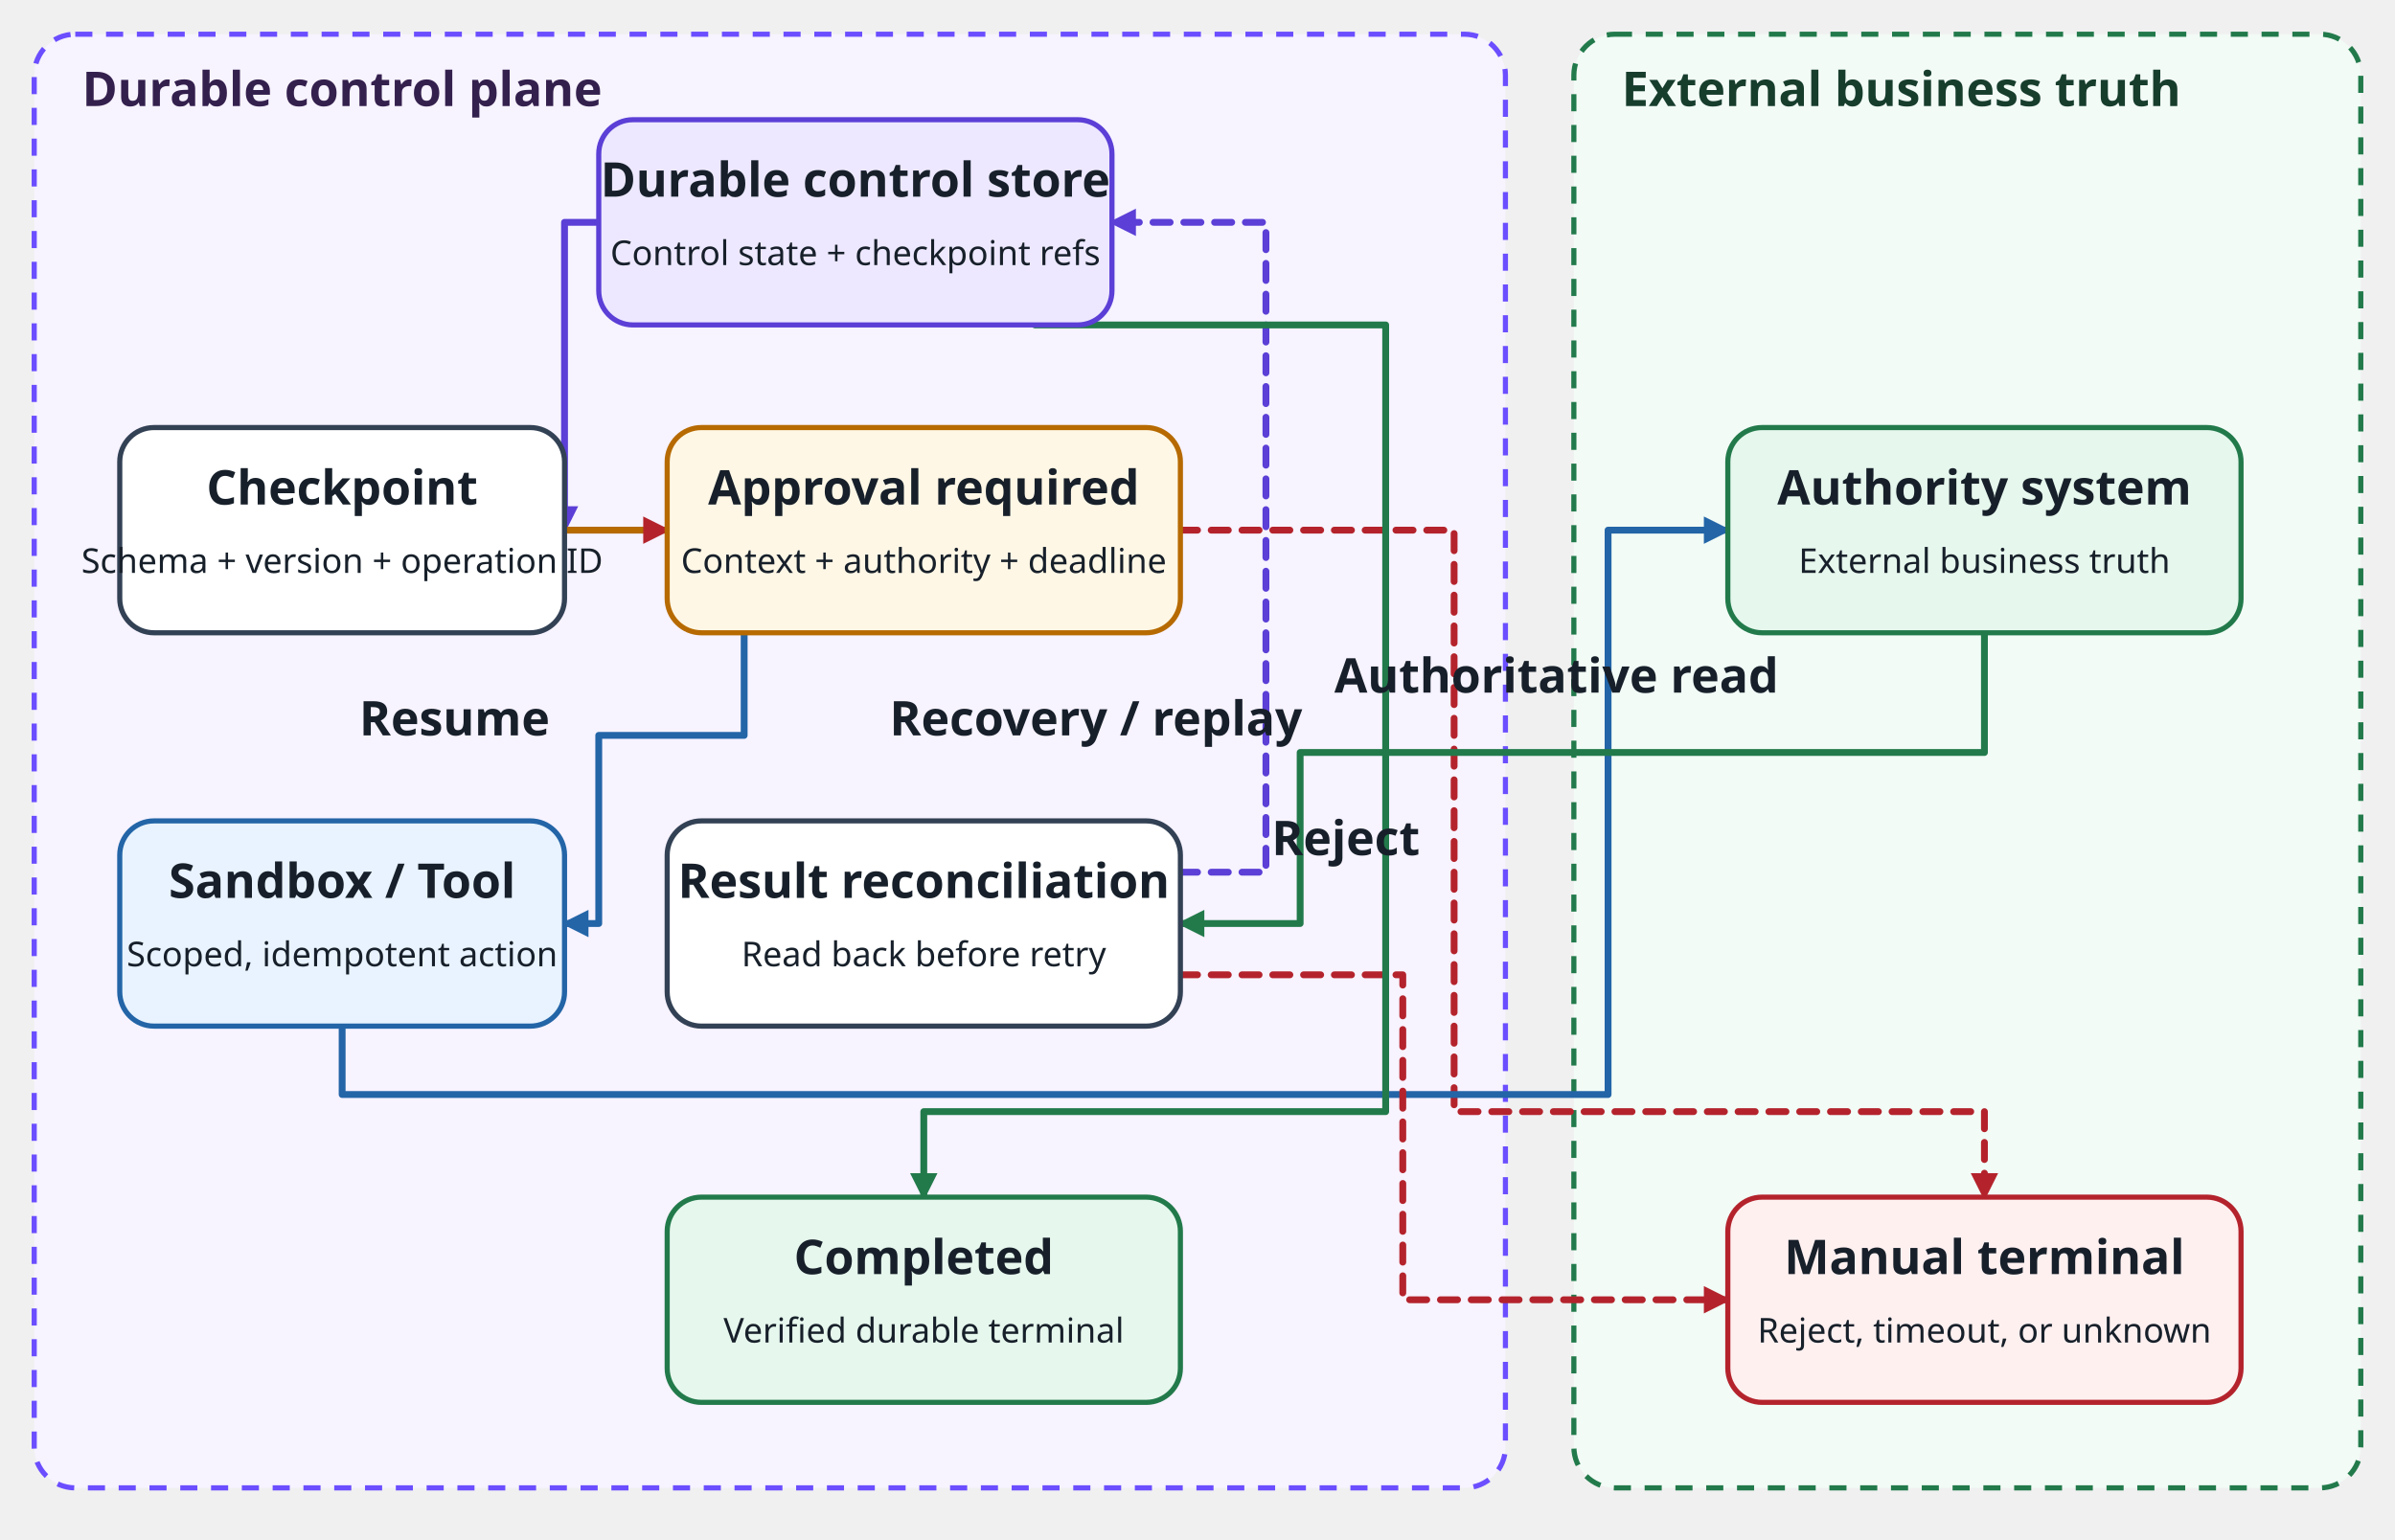
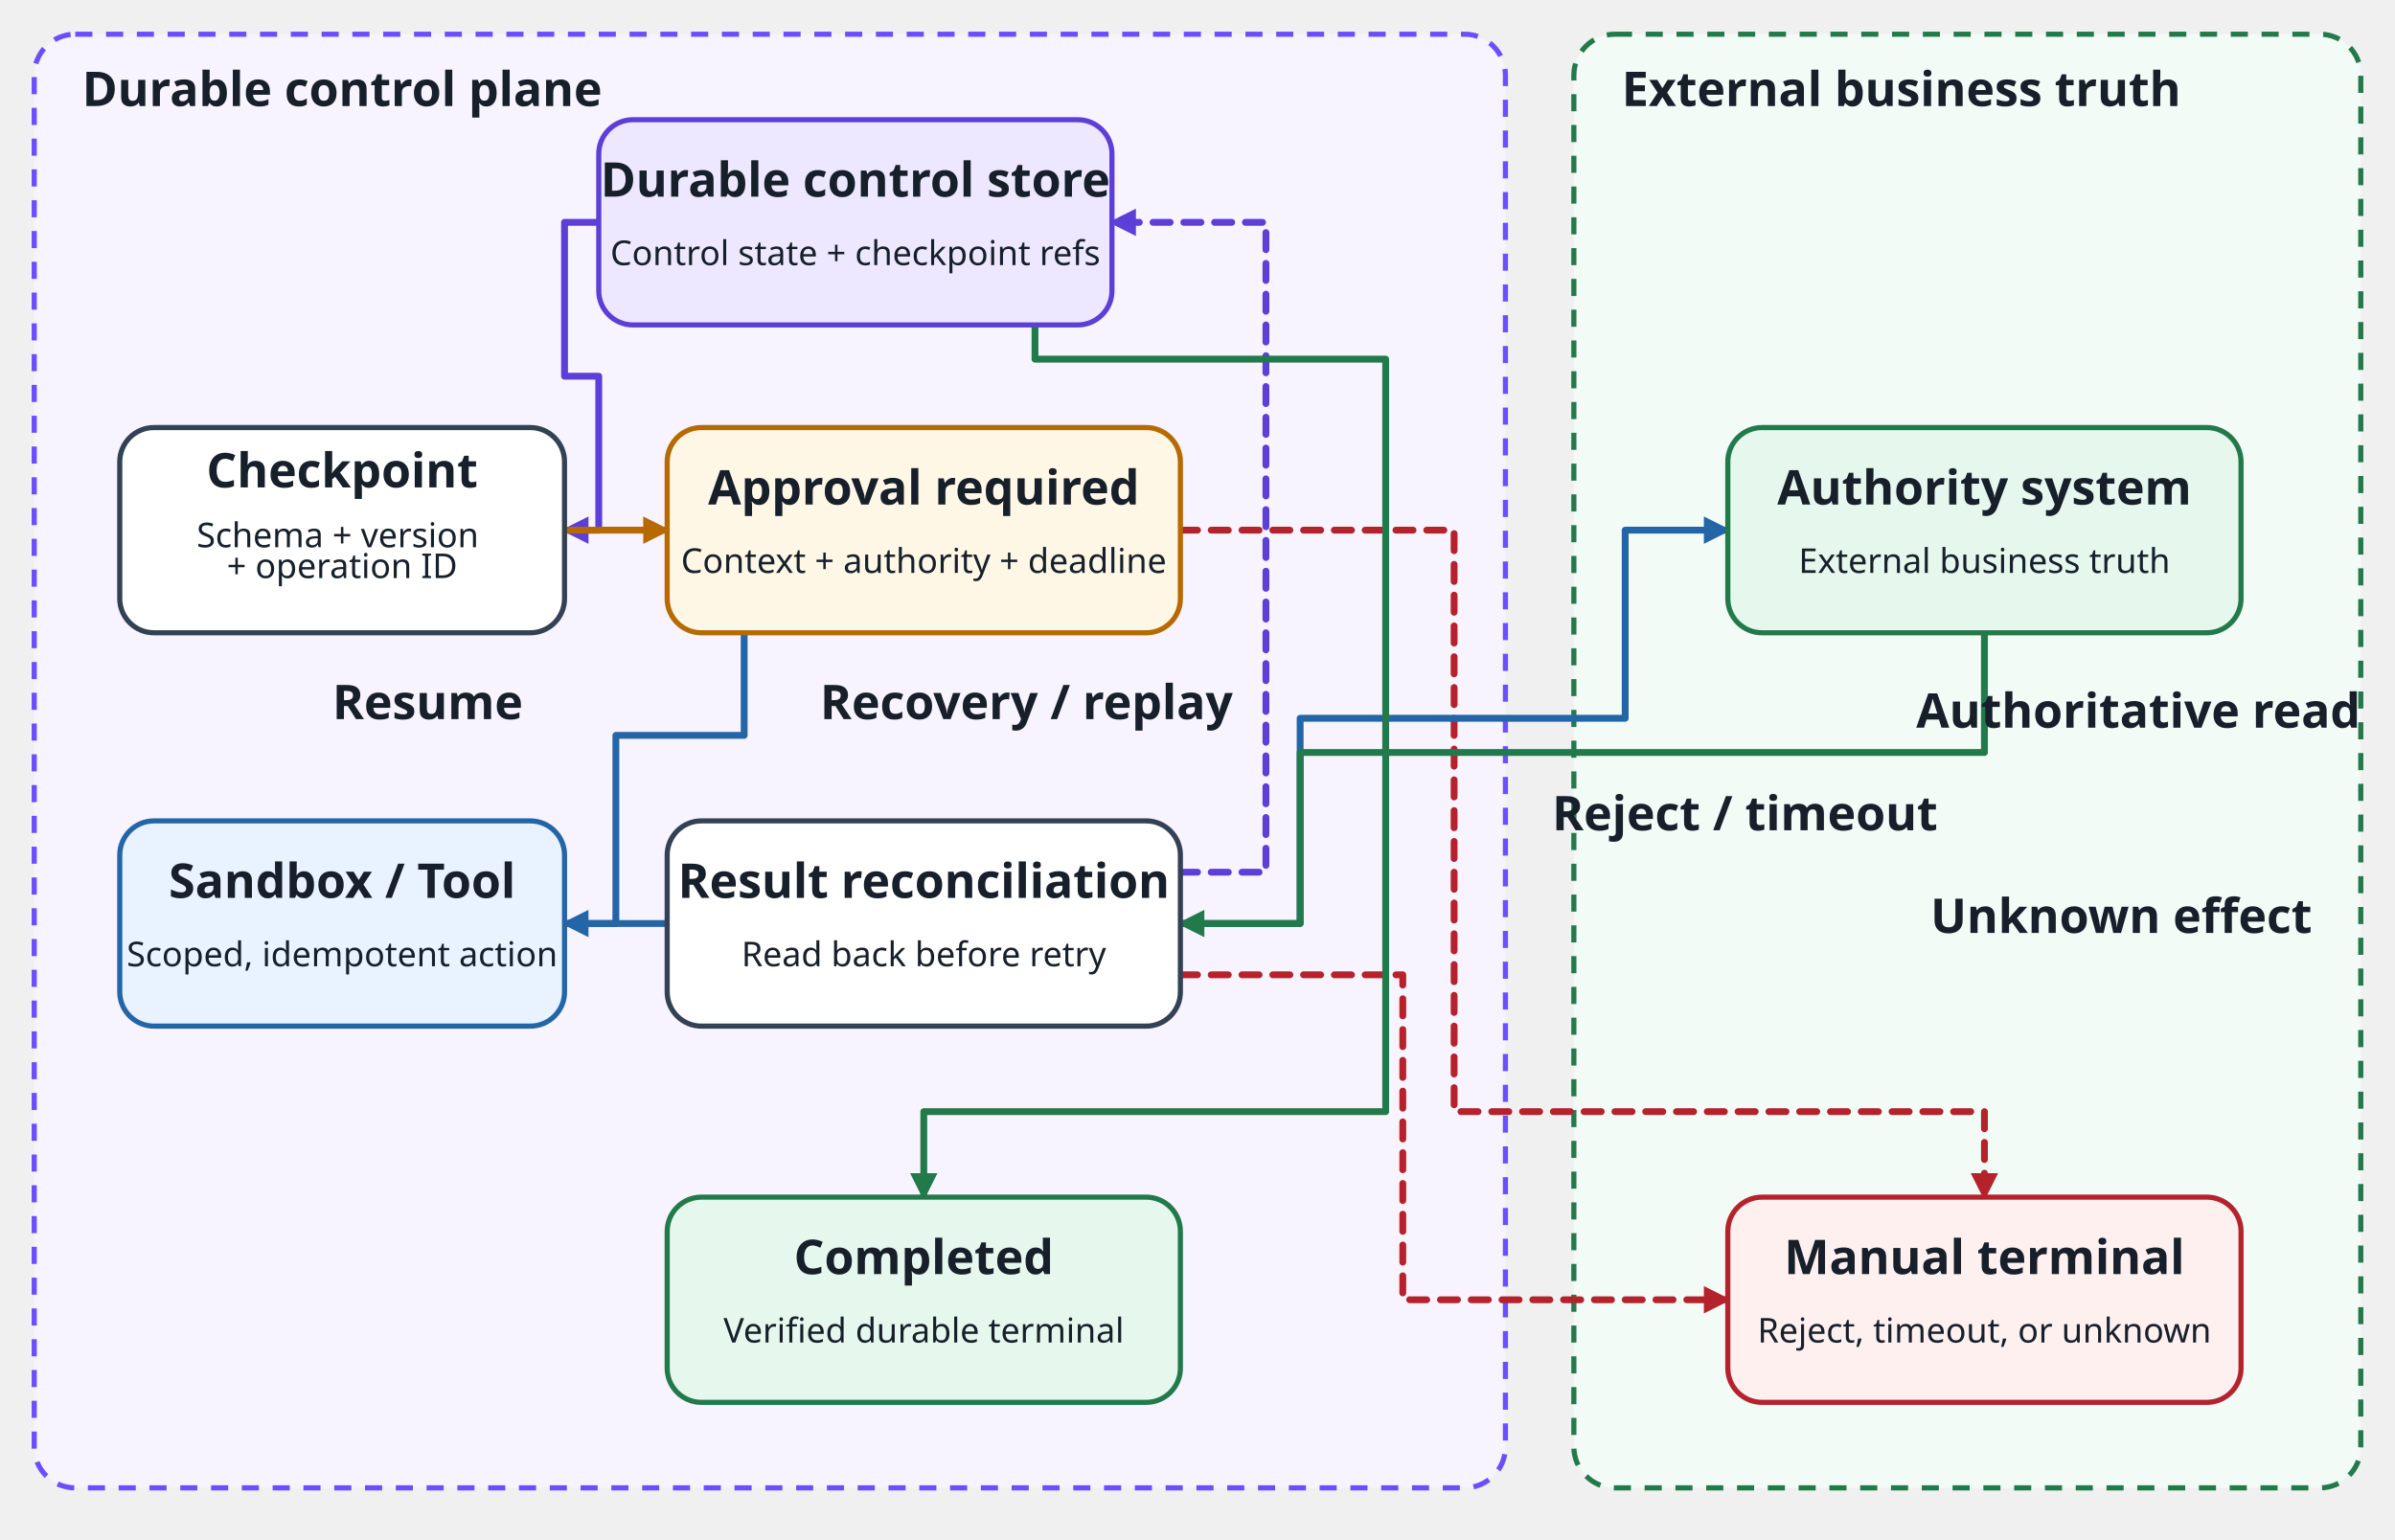
- <svg xmlns="http://www.w3.org/2000/svg" viewBox="0 0 1400 900" role="img" aria-labelledby="agt-p-08-title agt-p-08-desc" data-drawio-sha256="a60bee7f4db4e981017dd4a631eed4f3dac273f1bd395b087964f507ac616e27" data-raw-export-sha256="b5a4f8f3b7f00d39e4dc4adc924f1051dc23ac9b800842de24d4f69bb4a124fd">
+ <svg xmlns="http://www.w3.org/2000/svg" viewBox="0 0 1400 900" role="img" aria-labelledby="agt-p-08-title agt-p-08-desc" data-drawio-sha256="8ac8ae287564df9550489fc7c71401ce4cb840aff4b9319abb87ce0af20ae03e" data-raw-export-sha256="4a2baf63b47fa71f27d9b1e8085eb68256b5201915470952c310fdd806affa42">
  <defs>
-     <marker id="arrow-control" markerUnits="userSpaceOnUse" viewBox="0 0 16 16" markerWidth="16" markerHeight="16" refX="14" refY="8" orient="auto">
+     <marker id="arrow-edge-checkpoint" markerUnits="userSpaceOnUse" viewBox="0 0 16 16" markerWidth="16" markerHeight="16" refX="14" refY="8" orient="auto">
      <path d="M 0 0 L 16 8 L 0 16 Z" fill="#5B3FD6" />
    </marker>
-     <marker id="arrow-action" markerUnits="userSpaceOnUse" viewBox="0 0 16 16" markerWidth="16" markerHeight="16" refX="14" refY="8" orient="auto">
+     <marker id="arrow-edge-approval" markerUnits="userSpaceOnUse" viewBox="0 0 16 16" markerWidth="16" markerHeight="16" refX="14" refY="8" orient="auto">
+       <path d="M 0 0 L 16 8 L 0 16 Z" fill="#B66A00" />
+     </marker>
+     <marker id="arrow-edge-resume" markerUnits="userSpaceOnUse" viewBox="0 0 16 16" markerWidth="16" markerHeight="16" refX="14" refY="8" orient="auto">
      <path d="M 0 0 L 16 8 L 0 16 Z" fill="#2365A7" />
    </marker>
-     <marker id="arrow-truth" markerUnits="userSpaceOnUse" viewBox="0 0 16 16" markerWidth="16" markerHeight="16" refX="14" refY="8" orient="auto">
+     <marker id="arrow-edge-reject" markerUnits="userSpaceOnUse" viewBox="0 0 16 16" markerWidth="16" markerHeight="16" refX="14" refY="8" orient="auto">
+       <path d="M 0 0 L 16 8 L 0 16 Z" fill="#B4232C" />
+     </marker>
+     <marker id="arrow-edge-effect" markerUnits="userSpaceOnUse" viewBox="0 0 16 16" markerWidth="16" markerHeight="16" refX="14" refY="8" orient="auto">
+       <path d="M 0 0 L 16 8 L 0 16 Z" fill="#2365A7" />
+     </marker>
+     <marker id="arrow-edge-reconcile" markerUnits="userSpaceOnUse" viewBox="0 0 16 16" markerWidth="16" markerHeight="16" refX="14" refY="8" orient="auto">
      <path d="M 0 0 L 16 8 L 0 16 Z" fill="#227A4B" />
    </marker>
-     <marker id="arrow-stop" markerUnits="userSpaceOnUse" viewBox="0 0 16 16" markerWidth="16" markerHeight="16" refX="14" refY="8" orient="auto">
+     <marker id="arrow-edge-recovery" markerUnits="userSpaceOnUse" viewBox="0 0 16 16" markerWidth="16" markerHeight="16" refX="14" refY="8" orient="auto">
+       <path d="M 0 0 L 16 8 L 0 16 Z" fill="#5B3FD6" />
+     </marker>
+     <marker id="arrow-edge-unknown" markerUnits="userSpaceOnUse" viewBox="0 0 16 16" markerWidth="16" markerHeight="16" refX="14" refY="8" orient="auto">
      <path d="M 0 0 L 16 8 L 0 16 Z" fill="#B4232C" />
    </marker>
+     <marker id="arrow-edge-complete" markerUnits="userSpaceOnUse" viewBox="0 0 16 16" markerWidth="16" markerHeight="16" refX="14" refY="8" orient="auto">
+       <path d="M 0 0 L 16 8 L 0 16 Z" fill="#227A4B" />
+     </marker>
  </defs>
-   <rect x="20" y="20" width="860" height="850" rx="24" fill="#F7F3FF" stroke="#6B4EFF" stroke-width="3" stroke-dasharray="10 8" />
-   <rect x="920" y="20" width="460" height="850" rx="24" fill="#F2FBF6" stroke="#227A4B" stroke-width="3" stroke-dasharray="10 8" />
+   <rect data-region-id="control-plane" x="20" y="20" width="860" height="850" rx="24" fill="#F7F3FF" stroke="#6B4EFF" stroke-width="3" stroke-dasharray="10 8" />
+   <rect data-region-id="business-plane" x="920" y="20" width="460" height="850" rx="24" fill="#F2FBF6" stroke="#227A4B" stroke-width="3" stroke-dasharray="10 8" />
  <g font-family="system-ui, sans-serif">
-     <text x="48" y="62" font-size="28" font-weight="700" fill="#34204D">Durable control plane</text>
-     <text x="948" y="62" font-size="28" font-weight="700" fill="#173D2D">External business truth</text>
+     <text data-region-label-for="control-plane" x="48" y="62" font-size="28" font-weight="700" fill="#17202A">Durable control plane</text>
+     <text data-region-label-for="business-plane" x="948" y="62" font-size="28" font-weight="700" fill="#17202A">External business truth</text>
    <g fill="none" stroke-linejoin="round" stroke-linecap="round" stroke-width="4">
-       <path data-edge-id="edge-checkpoint" data-source="control-store" data-target="checkpoint" d="M 350 130 L 330 130 L 330 310" stroke="#5B3FD6" marker-end="url(#arrow-control)" />
-       <path data-edge-id="edge-approval" data-source="checkpoint" data-target="approval-service" d="M 330 310 L 390 310" stroke="#B66A00" marker-end="url(#arrow-stop)" />
-       <path data-edge-id="edge-resume" data-source="approval-service" data-target="sandbox-tool" d="M 435 370 L 435 430 L 350 430 L 350 540 L 330 540" stroke="#2365A7" marker-end="url(#arrow-action)" />
-       <path data-edge-id="edge-reject" data-source="approval-service" data-target="manual-terminal" d="M 690 310 L 850 310 L 850 650 L 1160 650 L 1160 700" stroke="#B4232C" stroke-dasharray="10 8" marker-end="url(#arrow-stop)" />
-       <path data-edge-id="edge-effect" data-source="sandbox-tool" data-target="authority-system" d="M 200 600 L 200 640 L 940 640 L 940 310 L 1010 310" stroke="#2365A7" marker-end="url(#arrow-action)" />
-       <path data-edge-id="edge-reconcile" data-source="authority-system" data-target="reconciliation" d="M 1160 370 L 1160 440 L 760 440 L 760 540 L 690 540" stroke="#227A4B" marker-end="url(#arrow-truth)" />
-       <path data-edge-id="edge-recovery" data-source="reconciliation" data-target="control-store" d="M 690 510 L 740 510 L 740 130 L 650 130" stroke="#5B3FD6" stroke-dasharray="10 8" marker-end="url(#arrow-control)" />
-       <path data-edge-id="edge-unknown" data-source="reconciliation" data-target="manual-terminal" d="M 690 570 L 820 570 L 820 760 L 1010 760" stroke="#B4232C" stroke-dasharray="10 8" marker-end="url(#arrow-stop)" />
-       <path data-edge-id="edge-complete" data-source="control-store" data-target="completed" d="M 605 190 L 810 190 L 810 650 L 540 650 L 540 700" stroke="#227A4B" marker-end="url(#arrow-truth)" />
+       <path data-edge-id="edge-checkpoint" data-source="control-store" data-target="checkpoint" d="M 350 130 L 330 130 L 330 220 L 350 220 L 350 310 L 330 310" stroke="#5B3FD6" marker-end="url(#arrow-edge-checkpoint)" />
+       <path data-edge-id="edge-approval" data-source="checkpoint" data-target="approval-service" d="M 330 310 L 390 310" stroke="#B66A00" marker-end="url(#arrow-edge-approval)" />
+       <path data-edge-id="edge-resume" data-source="approval-service" data-target="sandbox-tool" d="M 435 370 L 435 430 L 360 430 L 360 540 L 330 540" stroke="#2365A7" marker-end="url(#arrow-edge-resume)" />
+       <path data-edge-id="edge-reject" data-source="approval-service" data-target="manual-terminal" d="M 690 310 L 850 310 L 850 650 L 1160 650 L 1160 700" stroke="#B4232C" stroke-dasharray="10 8" marker-end="url(#arrow-edge-reject)" />
+       <path data-edge-id="edge-effect" data-source="sandbox-tool" data-target="authority-system" d="M 330 540 L 760 540 L 760 420 L 950 420 L 950 310 L 1010 310" stroke="#2365A7" marker-end="url(#arrow-edge-effect)" />
+       <path data-edge-id="edge-reconcile" data-source="authority-system" data-target="reconciliation" d="M 1160 370 L 1160 440 L 760 440 L 760 540 L 690 540" stroke="#227A4B" marker-end="url(#arrow-edge-reconcile)" />
+       <path data-edge-id="edge-recovery" data-source="reconciliation" data-target="control-store" d="M 690 510 L 740 510 L 740 130 L 650 130" stroke="#5B3FD6" stroke-dasharray="10 8" marker-end="url(#arrow-edge-recovery)" />
+       <path data-edge-id="edge-unknown" data-source="reconciliation" data-target="manual-terminal" d="M 690 570 L 820 570 L 820 760 L 1010 760" stroke="#B4232C" stroke-dasharray="10 8" marker-end="url(#arrow-edge-unknown)" />
+       <path data-edge-id="edge-complete" data-source="control-store" data-target="completed" d="M 605 190 L 605 210 L 810 210 L 810 650 L 540 650 L 540 700" stroke="#227A4B" marker-end="url(#arrow-edge-complete)" />
    </g>
-     <g fill="#FFFFFF" stroke="#334155" stroke-width="3">
-       <rect data-node-id="control-store" data-padding-horizontal-css="16" data-padding-vertical-css="14" x="350" y="70" width="300" height="120" rx="20" fill="#EDE8FF" stroke="#5B3FD6" />
-       <rect data-node-id="checkpoint" data-padding-horizontal-css="16" data-padding-vertical-css="14" x="70" y="250" width="260" height="120" rx="20" />
-       <rect data-node-id="approval-service" data-padding-horizontal-css="16" data-padding-vertical-css="14" x="390" y="250" width="300" height="120" rx="20" fill="#FFF7E6" stroke="#B66A00" />
-       <rect data-node-id="sandbox-tool" data-padding-horizontal-css="16" data-padding-vertical-css="14" x="70" y="480" width="260" height="120" rx="20" fill="#E8F3FF" stroke="#2365A7" />
-       <rect data-node-id="authority-system" data-padding-horizontal-css="16" data-padding-vertical-css="14" x="1010" y="250" width="300" height="120" rx="20" fill="#E6F7ED" stroke="#227A4B" />
-       <rect data-node-id="reconciliation" data-padding-horizontal-css="16" data-padding-vertical-css="14" x="390" y="480" width="300" height="120" rx="20" />
-       <rect data-node-id="completed" data-padding-horizontal-css="16" data-padding-vertical-css="14" x="390" y="700" width="300" height="120" rx="20" fill="#E6F7ED" stroke="#227A4B" />
-       <rect data-node-id="manual-terminal" data-padding-horizontal-css="16" data-padding-vertical-css="14" x="1010" y="700" width="300" height="120" rx="20" fill="#FFF0F0" stroke="#B4232C" />
+     <g fill="#FFFFFF">
+       <rect data-node-id="control-store" data-padding-horizontal-css="16" data-padding-vertical-css="14" x="350" y="70" width="300" height="120" rx="20" fill="#EDE8FF" stroke="#5B3FD6" stroke-width="3" />
+       <rect data-node-id="checkpoint" data-padding-horizontal-css="16" data-padding-vertical-css="14" x="70" y="250" width="260" height="120" rx="20" fill="#FFFFFF" stroke="#334155" stroke-width="3" />
+       <rect data-node-id="approval-service" data-padding-horizontal-css="16" data-padding-vertical-css="14" x="390" y="250" width="300" height="120" rx="20" fill="#FFF7E6" stroke="#B66A00" stroke-width="3" />
+       <rect data-node-id="sandbox-tool" data-padding-horizontal-css="16" data-padding-vertical-css="14" x="70" y="480" width="260" height="120" rx="20" fill="#E8F3FF" stroke="#2365A7" stroke-width="3" />
+       <rect data-node-id="authority-system" data-padding-horizontal-css="16" data-padding-vertical-css="14" x="1010" y="250" width="300" height="120" rx="20" fill="#E6F7ED" stroke="#227A4B" stroke-width="3" />
+       <rect data-node-id="reconciliation" data-padding-horizontal-css="16" data-padding-vertical-css="14" x="390" y="480" width="300" height="120" rx="20" fill="#FFFFFF" stroke="#334155" stroke-width="3" />
+       <rect data-node-id="completed" data-padding-horizontal-css="16" data-padding-vertical-css="14" x="390" y="700" width="300" height="120" rx="20" fill="#E6F7ED" stroke="#227A4B" stroke-width="3" />
+       <rect data-node-id="manual-terminal" data-padding-horizontal-css="16" data-padding-vertical-css="14" x="1010" y="700" width="300" height="120" rx="20" fill="#FFF0F0" stroke="#B4232C" stroke-width="3" />
    </g>
    <g text-anchor="middle" fill="#17202A">
-       <text data-title-for="control-store" x="500" y="115" font-size="28" font-weight="700" textLength="238" lengthAdjust="spacingAndGlyphs">Durable control store</text>
-       <text data-type-for="control-store" x="500" y="155" font-size="20" textLength="244" lengthAdjust="spacingAndGlyphs">Control state + checkpoint refs</text>
-       <text data-title-for="checkpoint" x="200" y="295" font-size="28" font-weight="700" textLength="150" lengthAdjust="spacingAndGlyphs">Checkpoint</text>
-       <text data-type-for="checkpoint" x="200" y="335" font-size="20" textLength="196" lengthAdjust="spacingAndGlyphs">Schema + version + operation ID</text>
-       <text data-title-for="approval-service" x="540" y="295" font-size="28" font-weight="700" textLength="220" lengthAdjust="spacingAndGlyphs">Approval required</text>
-       <text data-type-for="approval-service" x="540" y="335" font-size="20" textLength="224" lengthAdjust="spacingAndGlyphs">Context + authority + deadline</text>
-       <text data-title-for="sandbox-tool" x="200" y="525" font-size="28" font-weight="700" textLength="190" lengthAdjust="spacingAndGlyphs">Sandbox / Tool</text>
-       <text data-type-for="sandbox-tool" x="200" y="565" font-size="20" textLength="184" lengthAdjust="spacingAndGlyphs">Scoped, idempotent action</text>
-       <text data-title-for="authority-system" x="1160" y="295" font-size="28" font-weight="700" textLength="220" lengthAdjust="spacingAndGlyphs">Authority system</text>
-       <text data-type-for="authority-system" x="1160" y="335" font-size="20" textLength="220" lengthAdjust="spacingAndGlyphs">External business truth</text>
-       <text data-title-for="reconciliation" x="540" y="525" font-size="28" font-weight="700" textLength="238" lengthAdjust="spacingAndGlyphs">Result reconciliation</text>
-       <text data-type-for="reconciliation" x="540" y="565" font-size="20" textLength="210" lengthAdjust="spacingAndGlyphs">Read back before retry</text>
-       <text data-title-for="completed" x="540" y="745" font-size="28" font-weight="700" textLength="150" lengthAdjust="spacingAndGlyphs">Completed</text>
-       <text data-type-for="completed" x="540" y="785" font-size="20" textLength="210" lengthAdjust="spacingAndGlyphs">Verified durable terminal</text>
+       <text data-title-for="control-store" x="500" y="115" font-size="28" font-weight="700" textLength="236" lengthAdjust="spacingAndGlyphs">Durable control store</text>
+       <text data-type-for="control-store" x="500" y="155" font-size="20" textLength="236" lengthAdjust="spacingAndGlyphs">Control state + checkpoint refs</text>
+       <text data-title-for="checkpoint" x="200" y="285" font-size="28" font-weight="700" textLength="140" lengthAdjust="spacingAndGlyphs">Checkpoint</text>
+       <text data-type-for="checkpoint" x="200" y="320" font-size="20">
+         <tspan x="200" y="320" textLength="170" lengthAdjust="spacingAndGlyphs">Schema + version </tspan>
+         <tspan x="200" y="338" textLength="140" lengthAdjust="spacingAndGlyphs">+ operation ID</tspan>
+       </text>
+       <text data-title-for="approval-service" x="540" y="295" font-size="28" font-weight="700" textLength="236" lengthAdjust="spacingAndGlyphs">Approval required</text>
+       <text data-type-for="approval-service" x="540" y="335" font-size="20" textLength="236" lengthAdjust="spacingAndGlyphs">Context + authority + deadline</text>
+       <text data-title-for="sandbox-tool" x="200" y="525" font-size="28" font-weight="700" textLength="196" lengthAdjust="spacingAndGlyphs">Sandbox / Tool</text>
+       <text data-type-for="sandbox-tool" x="200" y="565" font-size="20" textLength="196" lengthAdjust="spacingAndGlyphs">Scoped, idempotent action</text>
+       <text data-title-for="authority-system" x="1160" y="295" font-size="28" font-weight="700" textLength="224" lengthAdjust="spacingAndGlyphs">Authority system</text>
+       <text data-type-for="authority-system" x="1160" y="335" font-size="20" textLength="230" lengthAdjust="spacingAndGlyphs">External business truth</text>
+       <text data-title-for="reconciliation" x="540" y="525" font-size="28" font-weight="700" textLength="236" lengthAdjust="spacingAndGlyphs">Result reconciliation</text>
+       <text data-type-for="reconciliation" x="540" y="565" font-size="20" textLength="220" lengthAdjust="spacingAndGlyphs">Read back before retry</text>
+       <text data-title-for="completed" x="540" y="745" font-size="28" font-weight="700" textLength="126" lengthAdjust="spacingAndGlyphs">Completed</text>
+       <text data-type-for="completed" x="540" y="785" font-size="20" textLength="236" lengthAdjust="spacingAndGlyphs">Verified durable terminal</text>
      <text data-title-for="manual-terminal" x="1160" y="745" font-size="28" font-weight="700" textLength="210" lengthAdjust="spacingAndGlyphs">Manual terminal</text>
-       <text data-type-for="manual-terminal" x="1160" y="785" font-size="20" textLength="230" lengthAdjust="spacingAndGlyphs">Reject, timeout, or unknown</text>
+       <text data-type-for="manual-terminal" x="1160" y="785" font-size="20" textLength="236" lengthAdjust="spacingAndGlyphs">Reject, timeout, or unknown</text>
    </g>
-     <g font-size="28" font-weight="650" fill="#17202A">
-       <text data-edge-label-for="edge-resume" data-stroke-clearance-css="8" data-arrow-clearance-css="16" data-node-clearance-css="12" font-size="28" x="210" y="430" textLength="110" lengthAdjust="spacingAndGlyphs">Resume</text>
-       <text data-edge-label-for="edge-reject" data-stroke-clearance-css="8" data-arrow-clearance-css="16" data-node-clearance-css="12" text-anchor="end" font-size="28" x="830" y="500" textLength="60" lengthAdjust="spacingAndGlyphs">Reject</text>
-       <text data-edge-label-for="edge-reconcile" data-stroke-clearance-css="8" data-arrow-clearance-css="16" data-node-clearance-css="12" font-size="28" x="780" y="405" textLength="200" lengthAdjust="spacingAndGlyphs">Authoritative read</text>
-       <text data-edge-label-for="edge-recovery" data-stroke-clearance-css="8" data-arrow-clearance-css="16" data-node-clearance-css="12" font-size="28" x="520" y="430" textLength="190" lengthAdjust="spacingAndGlyphs">Recovery / replay</text>
+     <g font-weight="650" fill="#17202A" text-anchor="middle">
+       <text data-edge-label-for="edge-resume" data-stroke-clearance-css="8" data-arrow-clearance-css="16" data-node-clearance-css="12" x="250" y="420.5" font-size="28" textLength="100" lengthAdjust="spacingAndGlyphs">Resume</text>
+       <text data-edge-label-for="edge-reject" data-stroke-clearance-css="8" data-arrow-clearance-css="16" data-node-clearance-css="12" x="1020" y="485.5" font-size="28" textLength="160" lengthAdjust="spacingAndGlyphs">Reject / timeout</text>
+       <text data-edge-label-for="edge-reconcile" data-stroke-clearance-css="8" data-arrow-clearance-css="16" data-node-clearance-css="12" x="1250" y="425.5" font-size="28" textLength="140" lengthAdjust="spacingAndGlyphs">Authoritative read</text>
+       <text data-edge-label-for="edge-recovery" data-stroke-clearance-css="8" data-arrow-clearance-css="16" data-node-clearance-css="12" x="600" y="420.5" font-size="28" textLength="180" lengthAdjust="spacingAndGlyphs">Recovery / replay</text>
+       <text data-edge-label-for="edge-unknown" data-stroke-clearance-css="8" data-arrow-clearance-css="16" data-node-clearance-css="12" x="1240" y="545.5" font-size="28" textLength="120" lengthAdjust="spacingAndGlyphs">Unknown effect</text>
    </g>
  </g>
</svg>
